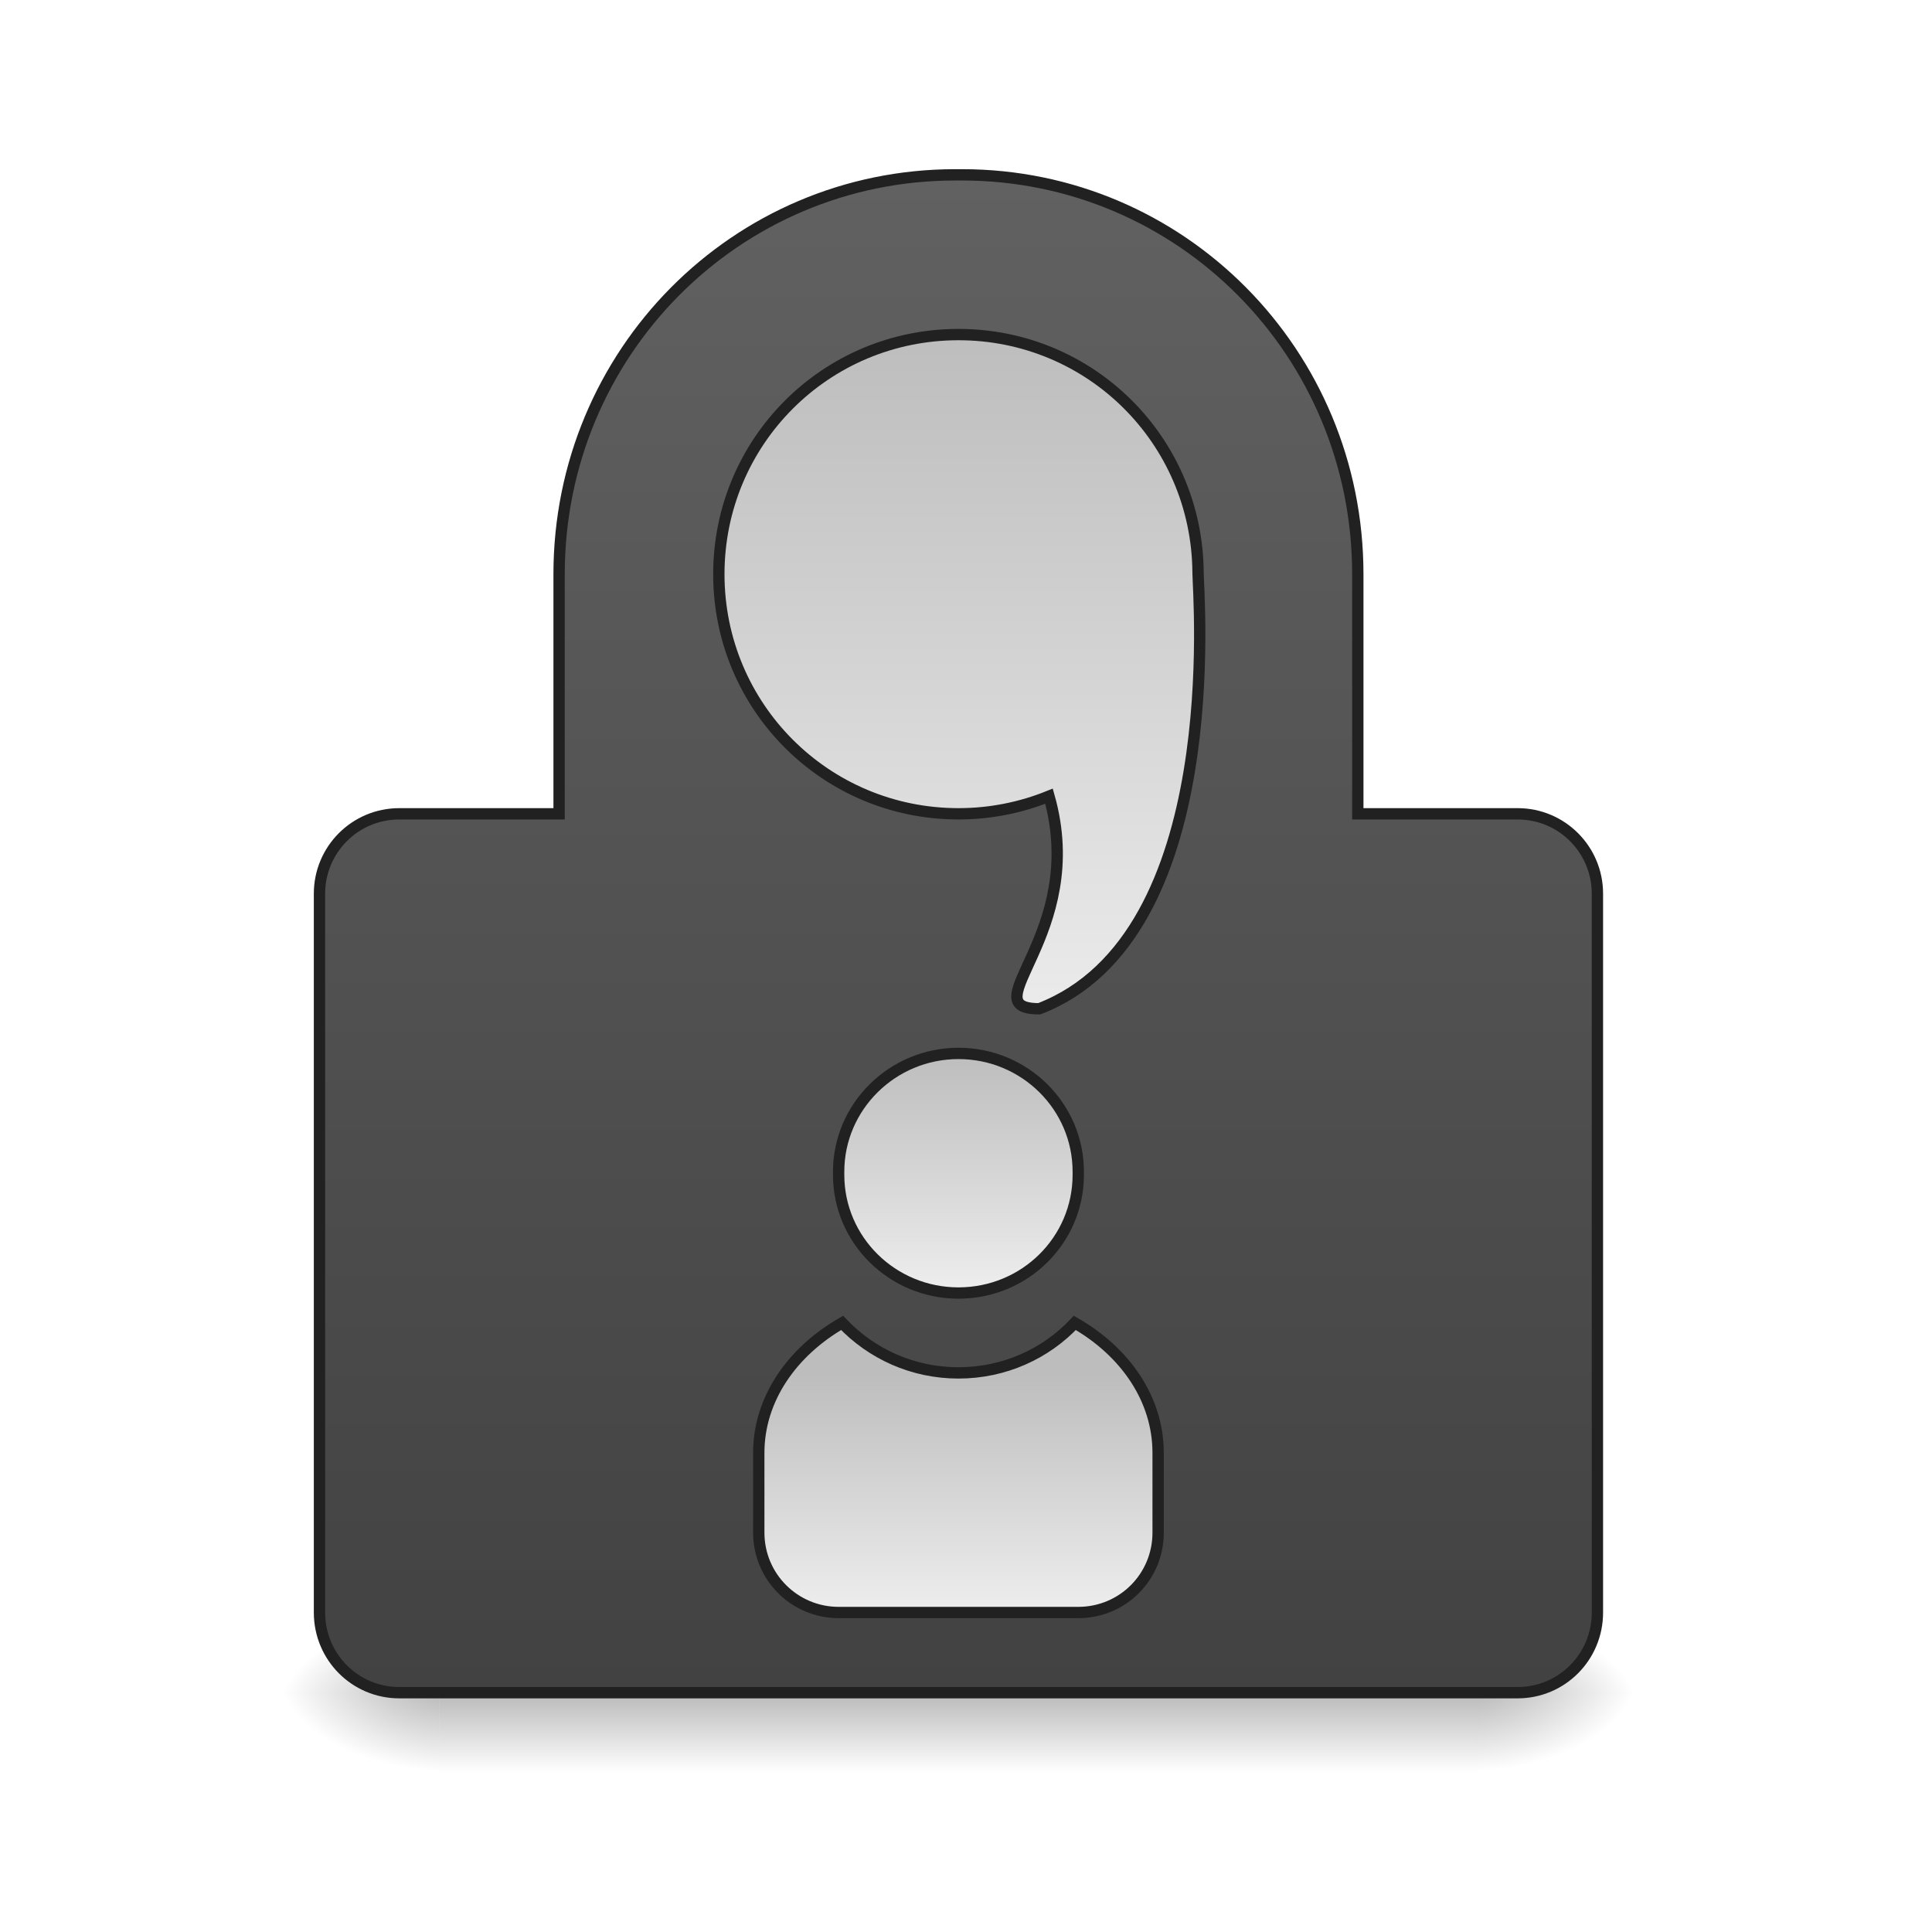
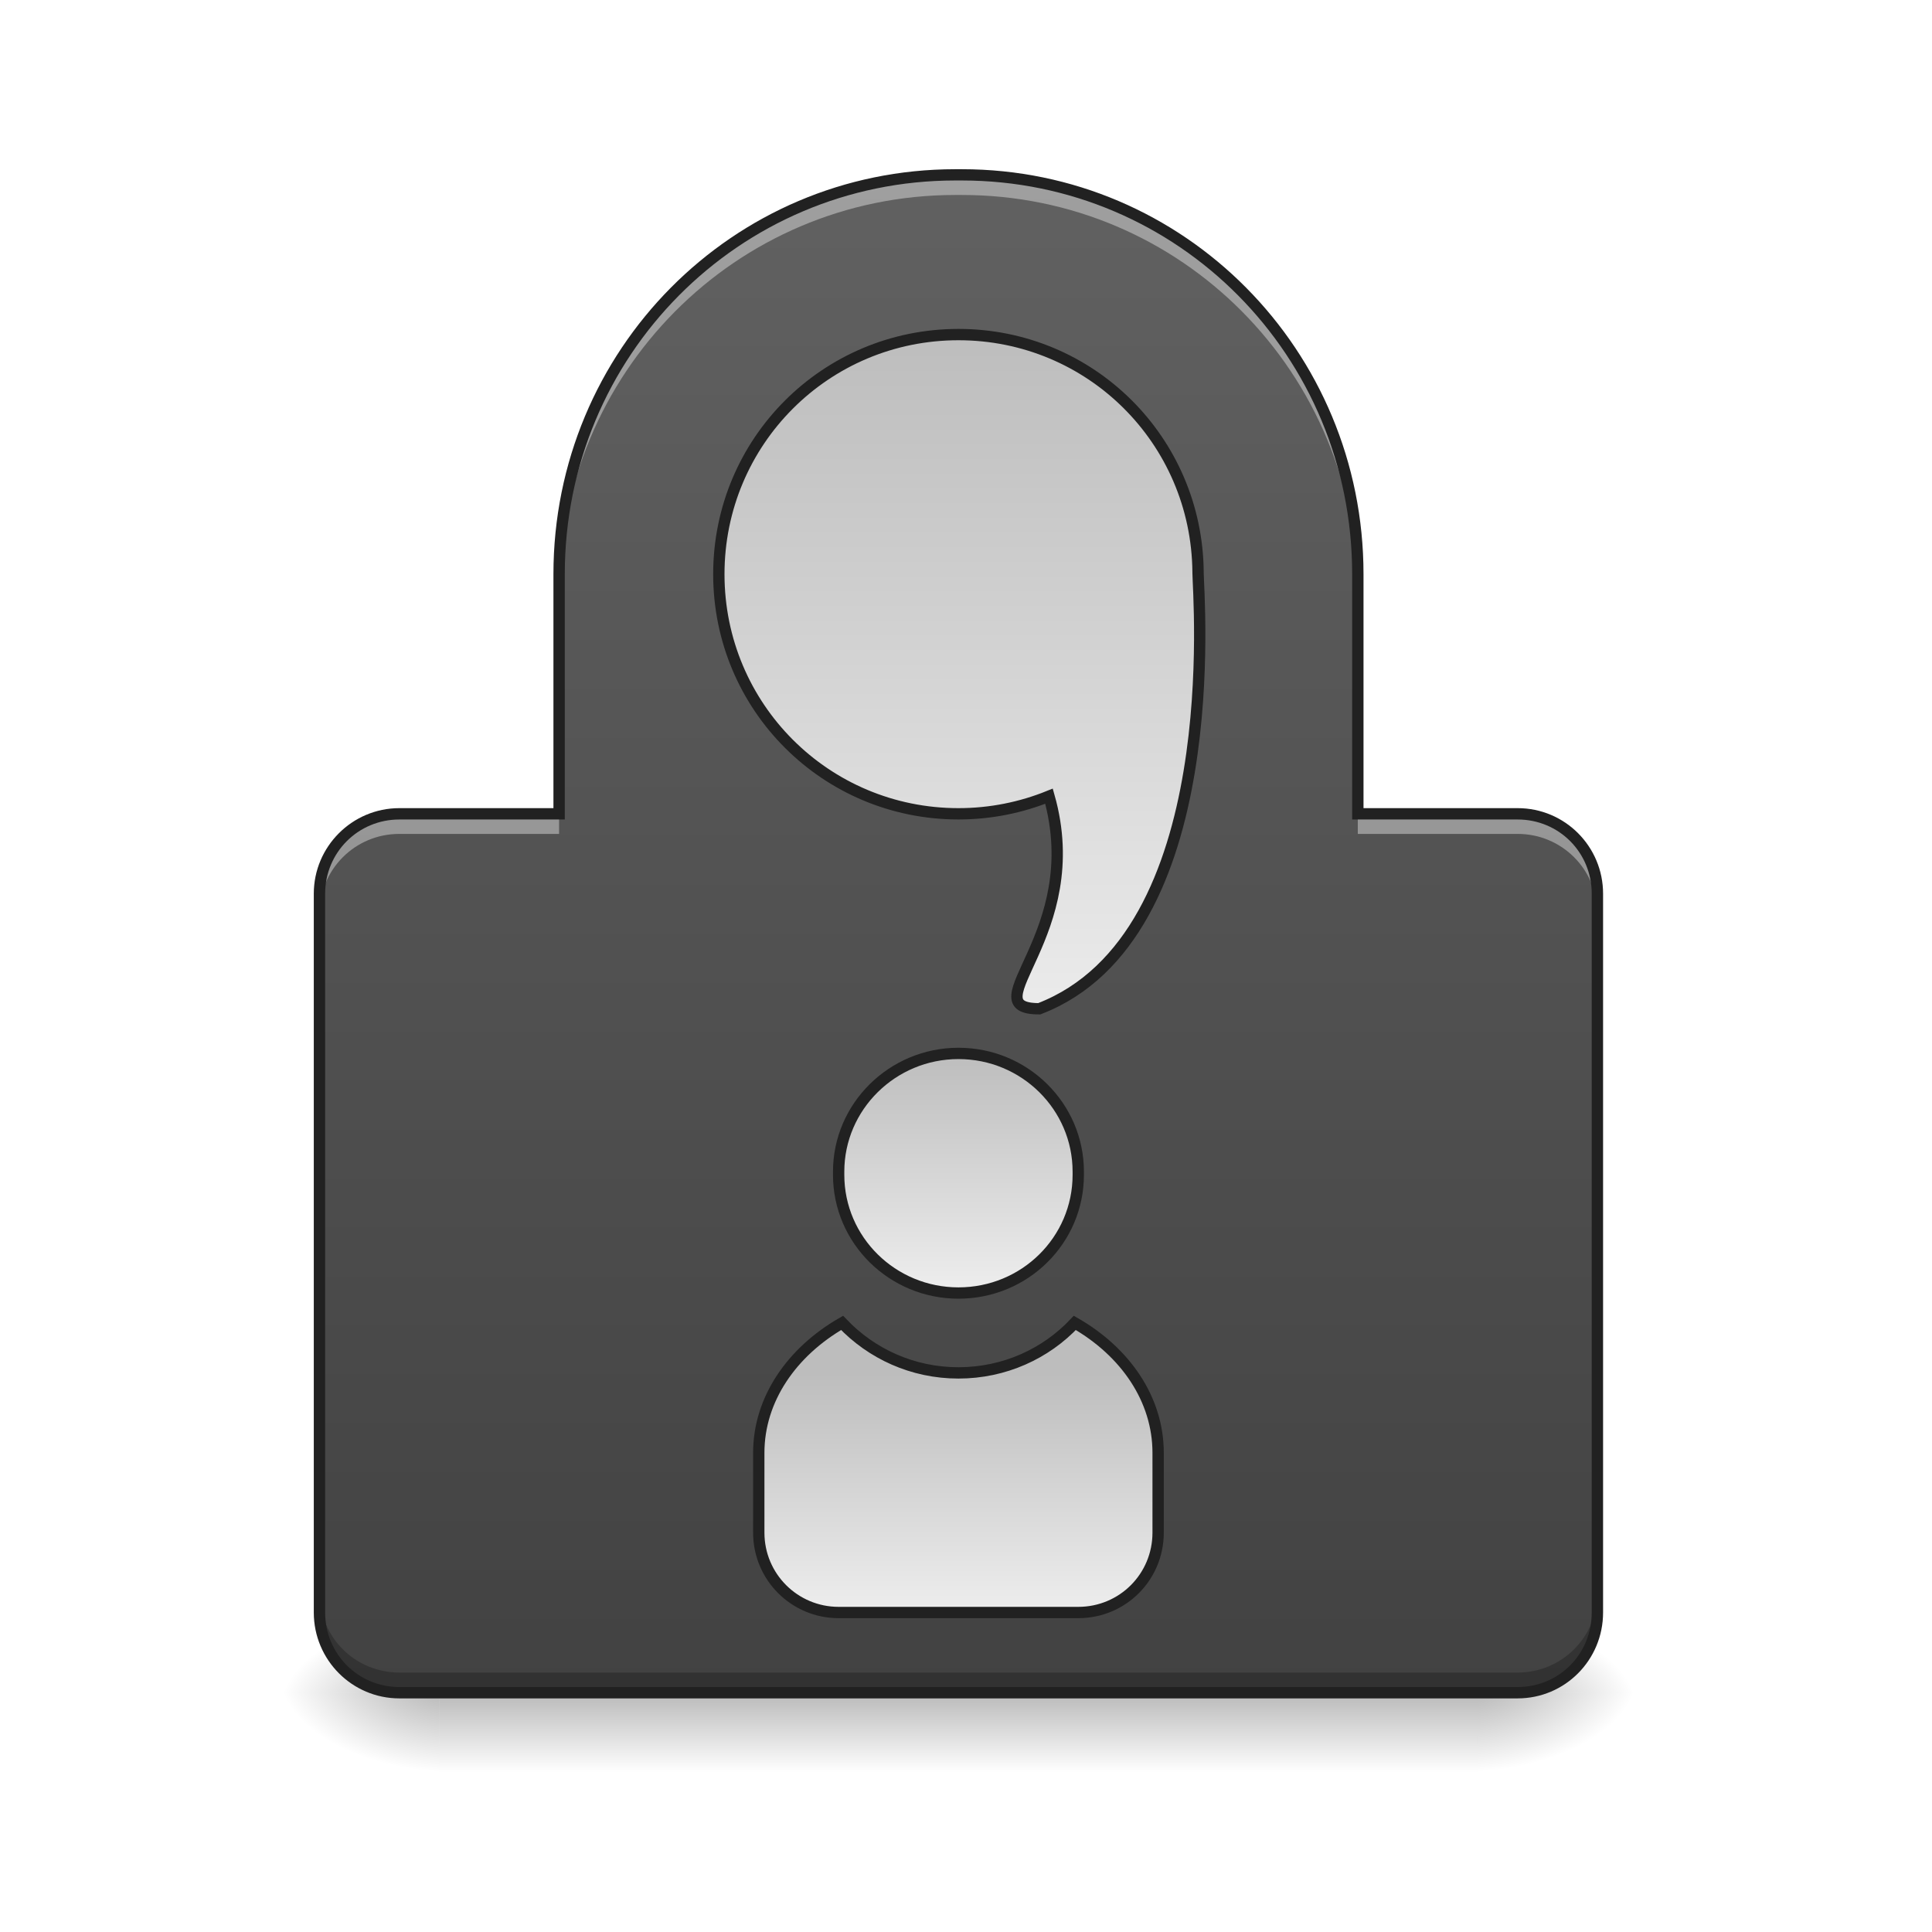
<svg xmlns="http://www.w3.org/2000/svg" width="24pt" height="24pt" viewBox="0 0 24 24" version="1.1">
  <defs>
    <radialGradient id="radial0" gradientUnits="userSpaceOnUse" cx="450.909" cy="189.579" fx="450.909" fy="189.579" r="21.167" gradientTransform="matrix(0.000000130628,-0.0585994,-0.105479,-0.0000000761539,38.10571,47.6965)">
      <stop offset="0" style="stop-color:rgb(0%,0%,0%);stop-opacity:0.314;" />
      <stop offset="0.222" style="stop-color:rgb(0%,0%,0%);stop-opacity:0.275;" />
      <stop offset="1" style="stop-color:rgb(0%,0%,0%);stop-opacity:0;" />
    </radialGradient>
    <radialGradient id="radial1" gradientUnits="userSpaceOnUse" cx="450.909" cy="189.579" fx="450.909" fy="189.579" r="21.167" gradientTransform="matrix(-0.000000130628,0.0585994,0.105479,0.0000000761539,-14.29093,-5.64561)">
      <stop offset="0" style="stop-color:rgb(0%,0%,0%);stop-opacity:0.314;" />
      <stop offset="0.222" style="stop-color:rgb(0%,0%,0%);stop-opacity:0.275;" />
      <stop offset="1" style="stop-color:rgb(0%,0%,0%);stop-opacity:0;" />
    </radialGradient>
    <radialGradient id="radial2" gradientUnits="userSpaceOnUse" cx="450.909" cy="189.579" fx="450.909" fy="189.579" r="21.167" gradientTransform="matrix(-0.000000130628,-0.0585994,0.105479,-0.0000000761539,-14.29093,47.6965)">
      <stop offset="0" style="stop-color:rgb(0%,0%,0%);stop-opacity:0.314;" />
      <stop offset="0.222" style="stop-color:rgb(0%,0%,0%);stop-opacity:0.275;" />
      <stop offset="1" style="stop-color:rgb(0%,0%,0%);stop-opacity:0;" />
    </radialGradient>
    <radialGradient id="radial3" gradientUnits="userSpaceOnUse" cx="450.909" cy="189.579" fx="450.909" fy="189.579" r="21.167" gradientTransform="matrix(0.000000130628,0.0585994,-0.105479,0.0000000761539,38.10571,-5.645611)">
      <stop offset="0" style="stop-color:rgb(0%,0%,0%);stop-opacity:0.314;" />
      <stop offset="0.222" style="stop-color:rgb(0%,0%,0%);stop-opacity:0.275;" />
      <stop offset="1" style="stop-color:rgb(0%,0%,0%);stop-opacity:0;" />
    </radialGradient>
    <linearGradient id="linear0" gradientUnits="userSpaceOnUse" x1="254" y1="233.5" x2="254" y2="254.667" gradientTransform="matrix(0.0580412,0,0,0.0468795,-2.52796,10.07909)">
      <stop offset="0" style="stop-color:rgb(0%,0%,0%);stop-opacity:0.275;" />
      <stop offset="1" style="stop-color:rgb(0%,0%,0%);stop-opacity:0;" />
    </linearGradient>
-     <linearGradient id="linear1" gradientUnits="userSpaceOnUse" x1="960" y1="1695.118" x2="960" y2="175.118" gradientTransform="matrix(1,0,0,1,0,0)">
+     <linearGradient id="linear1" gradientUnits="userSpaceOnUse" x1="960" y1="1695.118" x2="960" y2="175.118" gradientTransform="matrix(0.0124035,0,0,0.0124035,0,0)">
      <stop offset="0" style="stop-color:rgb(25.882%,25.882%,25.882%);stop-opacity:1;" />
      <stop offset="1" style="stop-color:rgb(38.039%,38.039%,38.039%);stop-opacity:1;" />
    </linearGradient>
    <linearGradient id="linear2" gradientUnits="userSpaceOnUse" x1="960" y1="335.118" x2="960" y2="1055.118" gradientTransform="matrix(1,0,0,1,0,0)">
      <stop offset="0" style="stop-color:rgb(74.118%,74.118%,74.118%);stop-opacity:1;" />
      <stop offset="1" style="stop-color:rgb(93.333%,93.333%,93.333%);stop-opacity:1;" />
    </linearGradient>
    <linearGradient id="linear3" gradientUnits="userSpaceOnUse" x1="254" y1="64.167" x2="254" y2="127.667" gradientTransform="matrix(1,0,0,1,0,0)">
      <stop offset="0" style="stop-color:rgb(74.118%,74.118%,74.118%);stop-opacity:1;" />
      <stop offset="1" style="stop-color:rgb(93.333%,93.333%,93.333%);stop-opacity:1;" />
    </linearGradient>
    <linearGradient id="linear4" gradientUnits="userSpaceOnUse" x1="960" y1="1375.118" x2="960" y2="1615.118" gradientTransform="matrix(1,0,0,1,0,0)">
      <stop offset="0" style="stop-color:rgb(74.118%,74.118%,74.118%);stop-opacity:1;" />
      <stop offset="1" style="stop-color:rgb(93.333%,93.333%,93.333%);stop-opacity:1;" />
    </linearGradient>
  </defs>
  <g id="surface1">
    <path style=" stroke:none;fill-rule:nonzero;fill:url(#radial0);" d="M 18.355 21.027 L 20.34 21.027 L 20.34 20.031 L 18.355 20.031 Z M 18.355 21.027 " />
    <path style=" stroke:none;fill-rule:nonzero;fill:url(#radial1);" d="M 5.457 21.027 L 3.473 21.027 L 3.473 22.02 L 5.457 22.02 Z M 5.457 21.027 " />
    <path style=" stroke:none;fill-rule:nonzero;fill:url(#radial2);" d="M 5.457 21.027 L 3.473 21.027 L 3.473 20.031 L 5.457 20.031 Z M 5.457 21.027 " />
    <path style=" stroke:none;fill-rule:nonzero;fill:url(#radial3);" d="M 18.355 21.027 L 20.34 21.027 L 20.34 22.02 L 18.355 22.02 Z M 18.355 21.027 " />
    <path style=" stroke:none;fill-rule:nonzero;fill:url(#linear0);" d="M 5.457 21.027 L 18.355 21.027 L 18.355 22.02 L 5.457 22.02 Z M 5.457 21.027 " />
-     <path style="fill-rule:nonzero;fill:url(#linear1);stroke-width:11.339;stroke-linecap:butt;stroke-linejoin:miter;stroke:rgb(12.941%,12.941%,12.941%);stroke-opacity:1;stroke-miterlimit:4;" d="M 956.759 175.101 C 736.938 175.101 559.947 353.667 559.947 575.063 L 559.947 815.04 L 399.962 815.04 C 355.557 815.04 319.969 850.942 319.969 895.033 L 319.969 1614.964 C 319.969 1659.369 355.557 1695.271 399.962 1695.271 L 1519.855 1695.271 C 1564.26 1695.271 1599.847 1659.369 1599.847 1614.964 L 1599.847 895.033 C 1599.847 850.942 1564.26 815.04 1519.855 815.04 L 1359.87 815.04 L 1359.87 575.063 C 1359.87 353.667 1183.194 175.101 963.373 175.101 Z M 956.759 175.101 " transform="matrix(0.0124035,0,0,0.0124035,0,0)" />
+     <path style=" stroke:none;fill-rule:nonzero;fill:url(#linear1);" d="M 11.867 2.172 C 9.141 2.172 6.945 4.387 6.945 7.133 L 6.945 10.109 L 4.961 10.109 C 4.41 10.109 3.969 10.555 3.969 11.102 L 3.969 20.031 C 3.969 20.582 4.41 21.027 4.961 21.027 L 18.852 21.027 C 19.402 21.027 19.844 20.582 19.844 20.031 L 19.844 11.102 C 19.844 10.555 19.402 10.109 18.852 10.109 L 16.867 10.109 L 16.867 7.133 C 16.867 4.387 14.676 2.172 11.949 2.172 Z M 11.867 2.172 " />
    <path style="fill-rule:nonzero;fill:url(#linear2);stroke-width:11.339;stroke-linecap:butt;stroke-linejoin:miter;stroke:rgb(12.941%,12.941%,12.941%);stroke-opacity:1;stroke-miterlimit:4;" d="M 959.908 335.086 C 827.008 335.086 719.931 442.163 719.931 575.063 C 719.931 707.964 827.008 815.04 959.908 815.04 C 992.031 815.04 1022.58 808.742 1050.608 797.404 C 1089.975 935.974 971.246 1010.297 1040.846 1010.297 C 1229.174 937.863 1199.885 595.219 1199.885 573.804 C 1199.885 573.489 1199.885 573.174 1199.885 572.859 C 1198.626 440.903 1092.179 335.086 959.908 335.086 Z M 959.908 335.086 " transform="matrix(0.0124035,0,0,0.0124035,0,0)" />
    <path style="fill-rule:nonzero;fill:url(#linear3);stroke-width:3;stroke-linecap:butt;stroke-linejoin:miter;stroke:rgb(12.941%,12.941%,12.941%);stroke-opacity:1;stroke-miterlimit:4;" d="M 253.976 64.14 C 271.557 64.14 285.723 78.222 285.723 95.47 L 285.723 96.304 C 285.723 113.635 271.557 127.634 253.976 127.634 C 236.477 127.634 222.229 113.635 222.229 96.304 L 222.229 95.47 C 222.229 78.222 236.477 64.14 253.976 64.14 Z M 253.976 64.14 " transform="matrix(0.0468795,0,0,0.0468795,0,10.07909)" />
    <path style="fill-rule:nonzero;fill:url(#linear4);stroke-width:11.339;stroke-linecap:butt;stroke-linejoin:miter;stroke:rgb(12.941%,12.941%,12.941%);stroke-opacity:1;stroke-miterlimit:4;" d="M 843.384 1324.913 C 792.995 1353.887 759.927 1401.441 759.927 1454.979 L 759.927 1534.972 C 759.927 1579.377 795.83 1614.964 839.92 1614.964 L 1079.897 1614.964 C 1124.302 1614.964 1159.889 1579.377 1159.889 1534.972 L 1159.889 1454.979 C 1159.889 1401.441 1127.137 1353.887 1076.433 1324.913 C 1047.459 1355.776 1005.888 1374.987 959.908 1374.987 C 913.929 1374.987 872.673 1355.776 843.384 1324.913 Z M 843.384 1324.913 " transform="matrix(0.0124035,0,0,0.0124035,0,0)" />
+     <path style=" stroke:none;fill-rule:nonzero;fill:rgb(100%,100%,100%);fill-opacity:0.392;" d="M 11.867 2.172 C 9.141 2.172 6.945 4.387 6.945 7.133 L 6.945 7.383 C 6.945 4.633 9.141 2.422 11.867 2.422 L 11.949 2.422 C 14.676 2.422 16.867 4.633 16.867 7.383 L 16.867 7.133 C 16.867 4.387 14.676 2.172 11.949 2.172 Z M 4.961 10.109 C 4.41 10.109 3.969 10.555 3.969 11.102 L 3.969 11.352 C 3.969 10.801 4.41 10.359 4.961 10.359 L 6.945 10.359 L 6.945 10.109 Z M 16.867 10.109 L 16.867 10.359 L 18.852 10.359 C 19.402 10.359 19.844 10.801 19.844 11.352 L 19.844 11.102 C 19.844 10.555 19.402 10.109 18.852 10.109 Z M 16.867 10.109 " />
+     <path style=" stroke:none;fill-rule:nonzero;fill:rgb(0%,0%,0%);fill-opacity:0.235;" d="M 3.969 19.785 L 3.969 20.031 C 3.969 20.582 4.41 21.027 4.961 21.027 L 18.852 21.027 C 19.402 21.027 19.844 20.582 19.844 20.031 L 19.844 19.785 C 19.844 20.336 19.402 20.777 18.852 20.777 L 4.961 20.777 C 4.41 20.777 3.969 20.336 3.969 19.785 Z M 3.969 19.785 " />
+     <path style=" stroke:none;fill-rule:nonzero;fill:rgb(12.941%,12.941%,12.941%);fill-opacity:1;" d="M 11.867 2.102 C 9.102 2.102 6.875 4.348 6.875 7.133 L 6.875 10.039 L 4.961 10.039 C 4.375 10.039 3.898 10.516 3.898 11.102 L 3.898 20.031 C 3.898 20.621 4.375 21.098 4.961 21.098 L 18.852 21.098 C 19.441 21.098 19.914 20.621 19.914 20.031 L 19.914 11.102 C 19.914 10.516 19.441 10.039 18.852 10.039 L 16.938 10.039 L 16.938 7.133 C 16.938 4.348 14.711 2.102 11.949 2.102 Z M 11.867 2.242 L 11.949 2.242 C 14.637 2.242 16.797 4.422 16.797 7.133 L 16.797 10.18 L 18.852 10.18 C 19.367 10.18 19.773 10.59 19.773 11.102 L 19.773 20.031 C 19.773 20.547 19.367 20.957 18.852 20.957 L 4.961 20.957 C 4.449 20.957 4.039 20.547 4.039 20.031 L 4.039 11.102 C 4.039 10.59 4.449 10.18 4.961 10.18 L 7.016 10.18 L 7.016 7.133 C 7.016 4.422 9.18 2.242 11.867 2.242 Z M 11.867 2.242 " />
  </g>
</svg>
